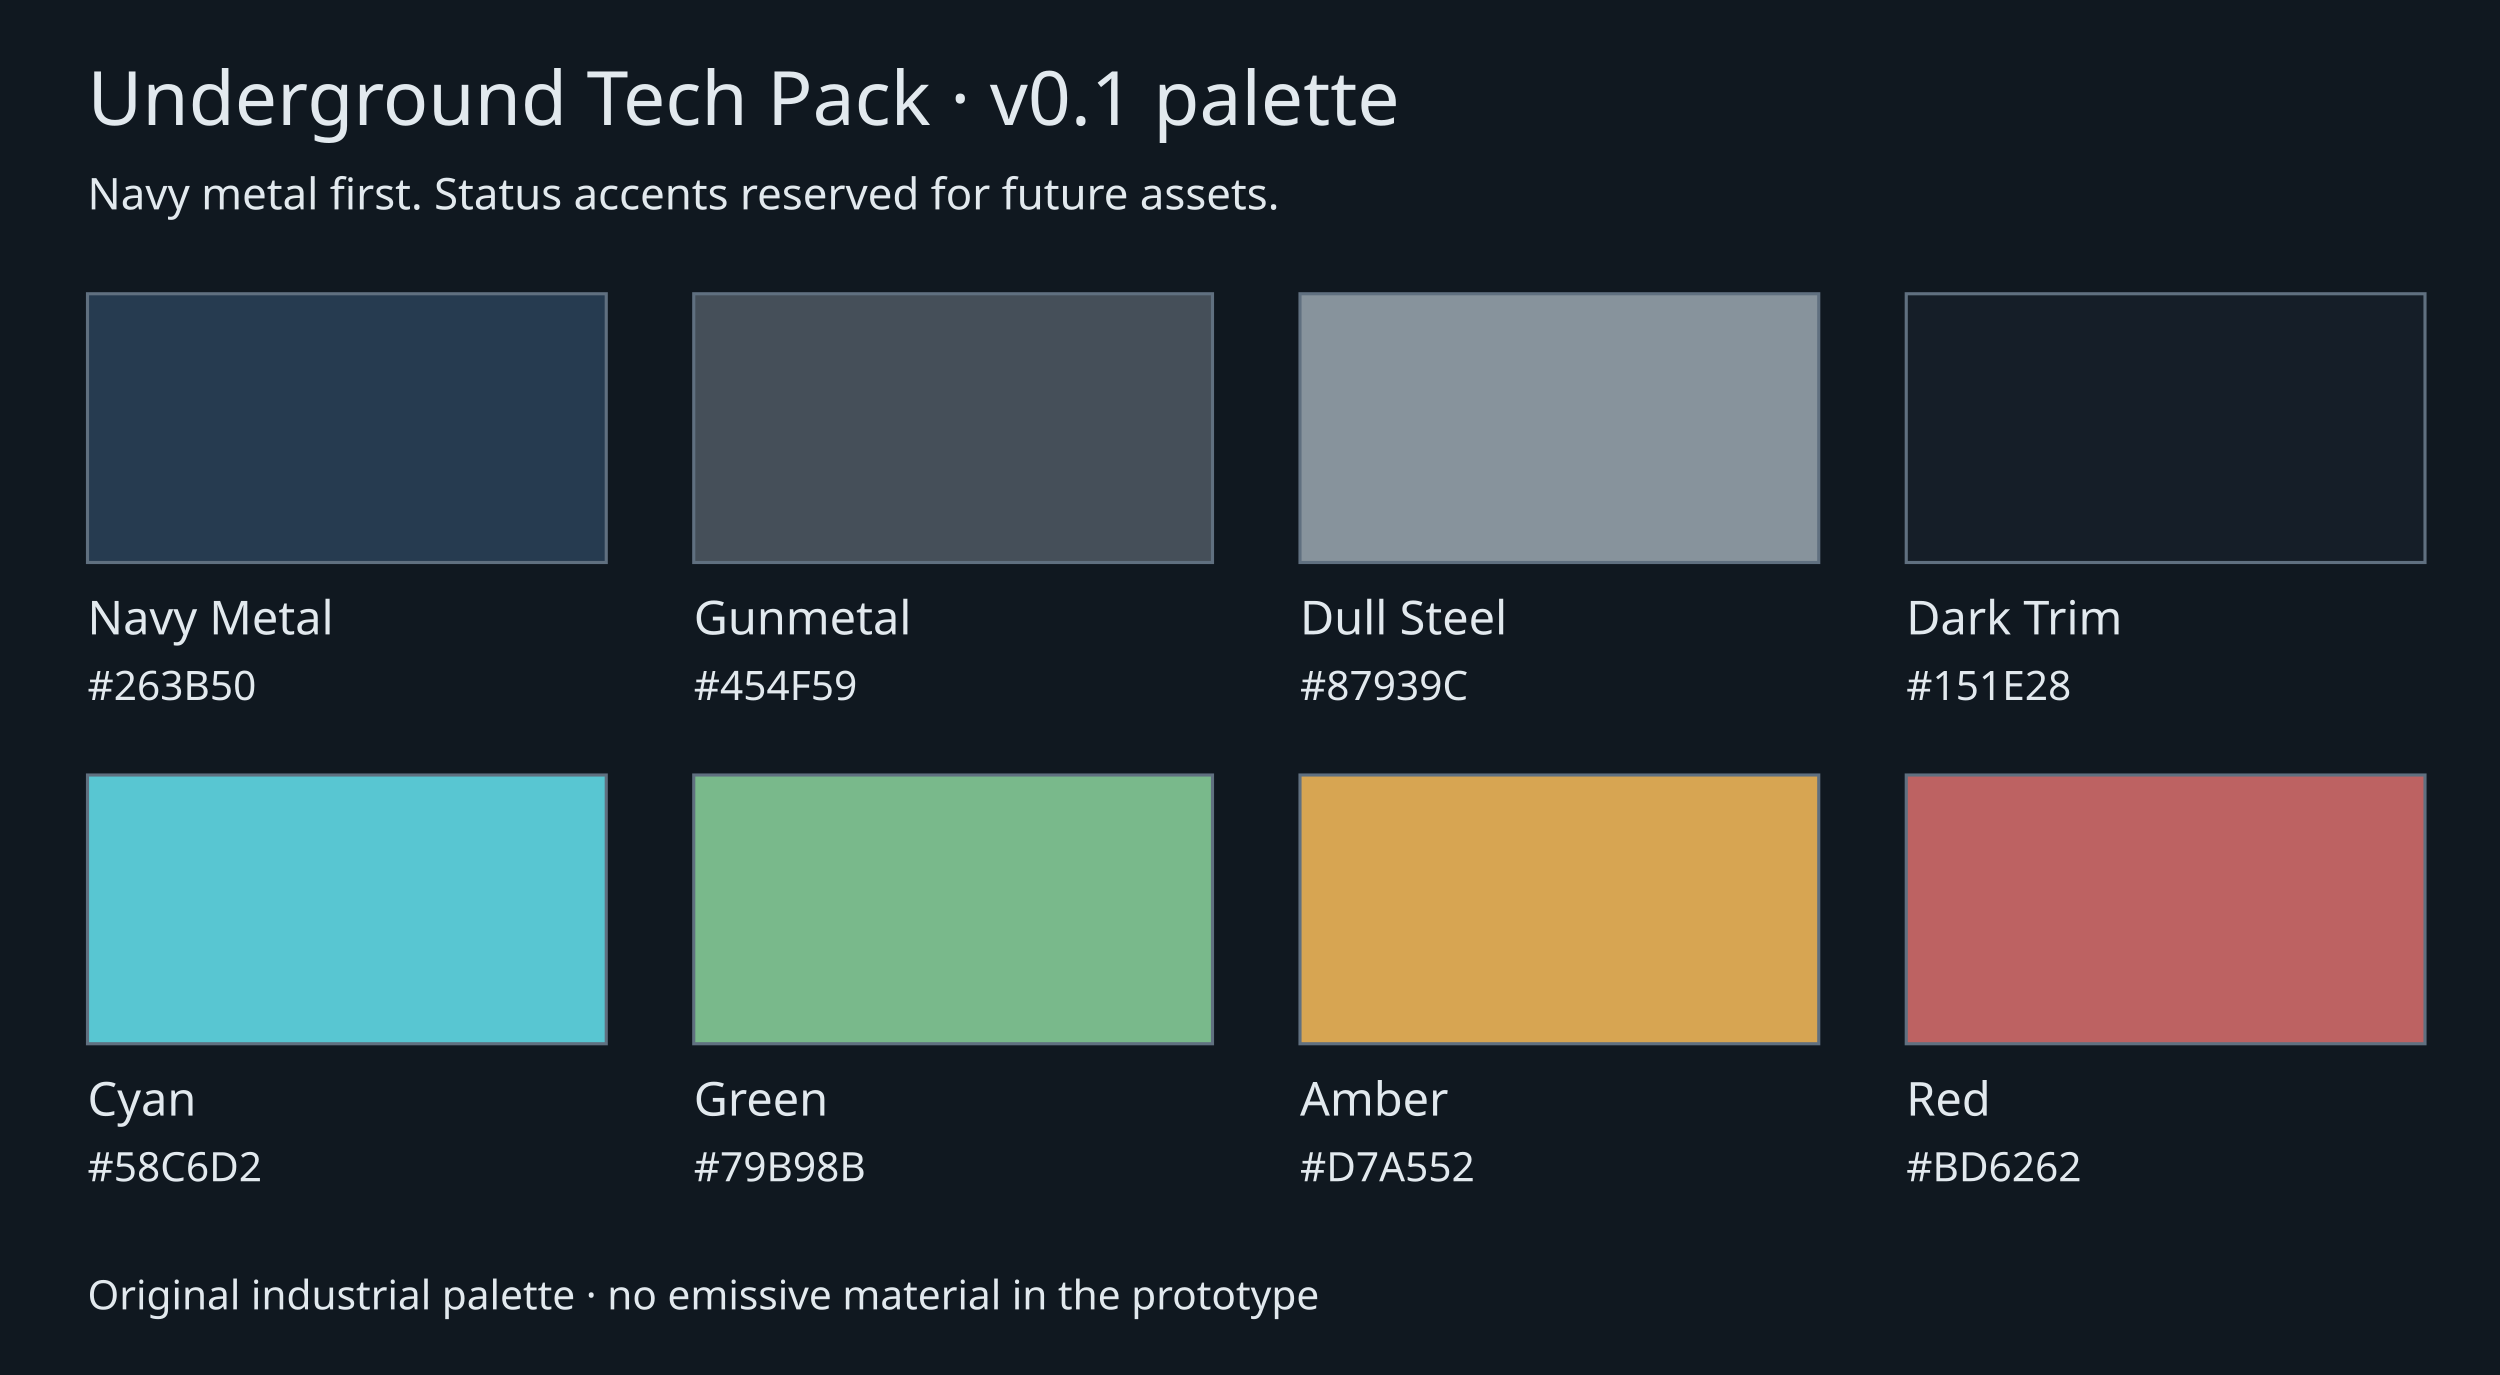
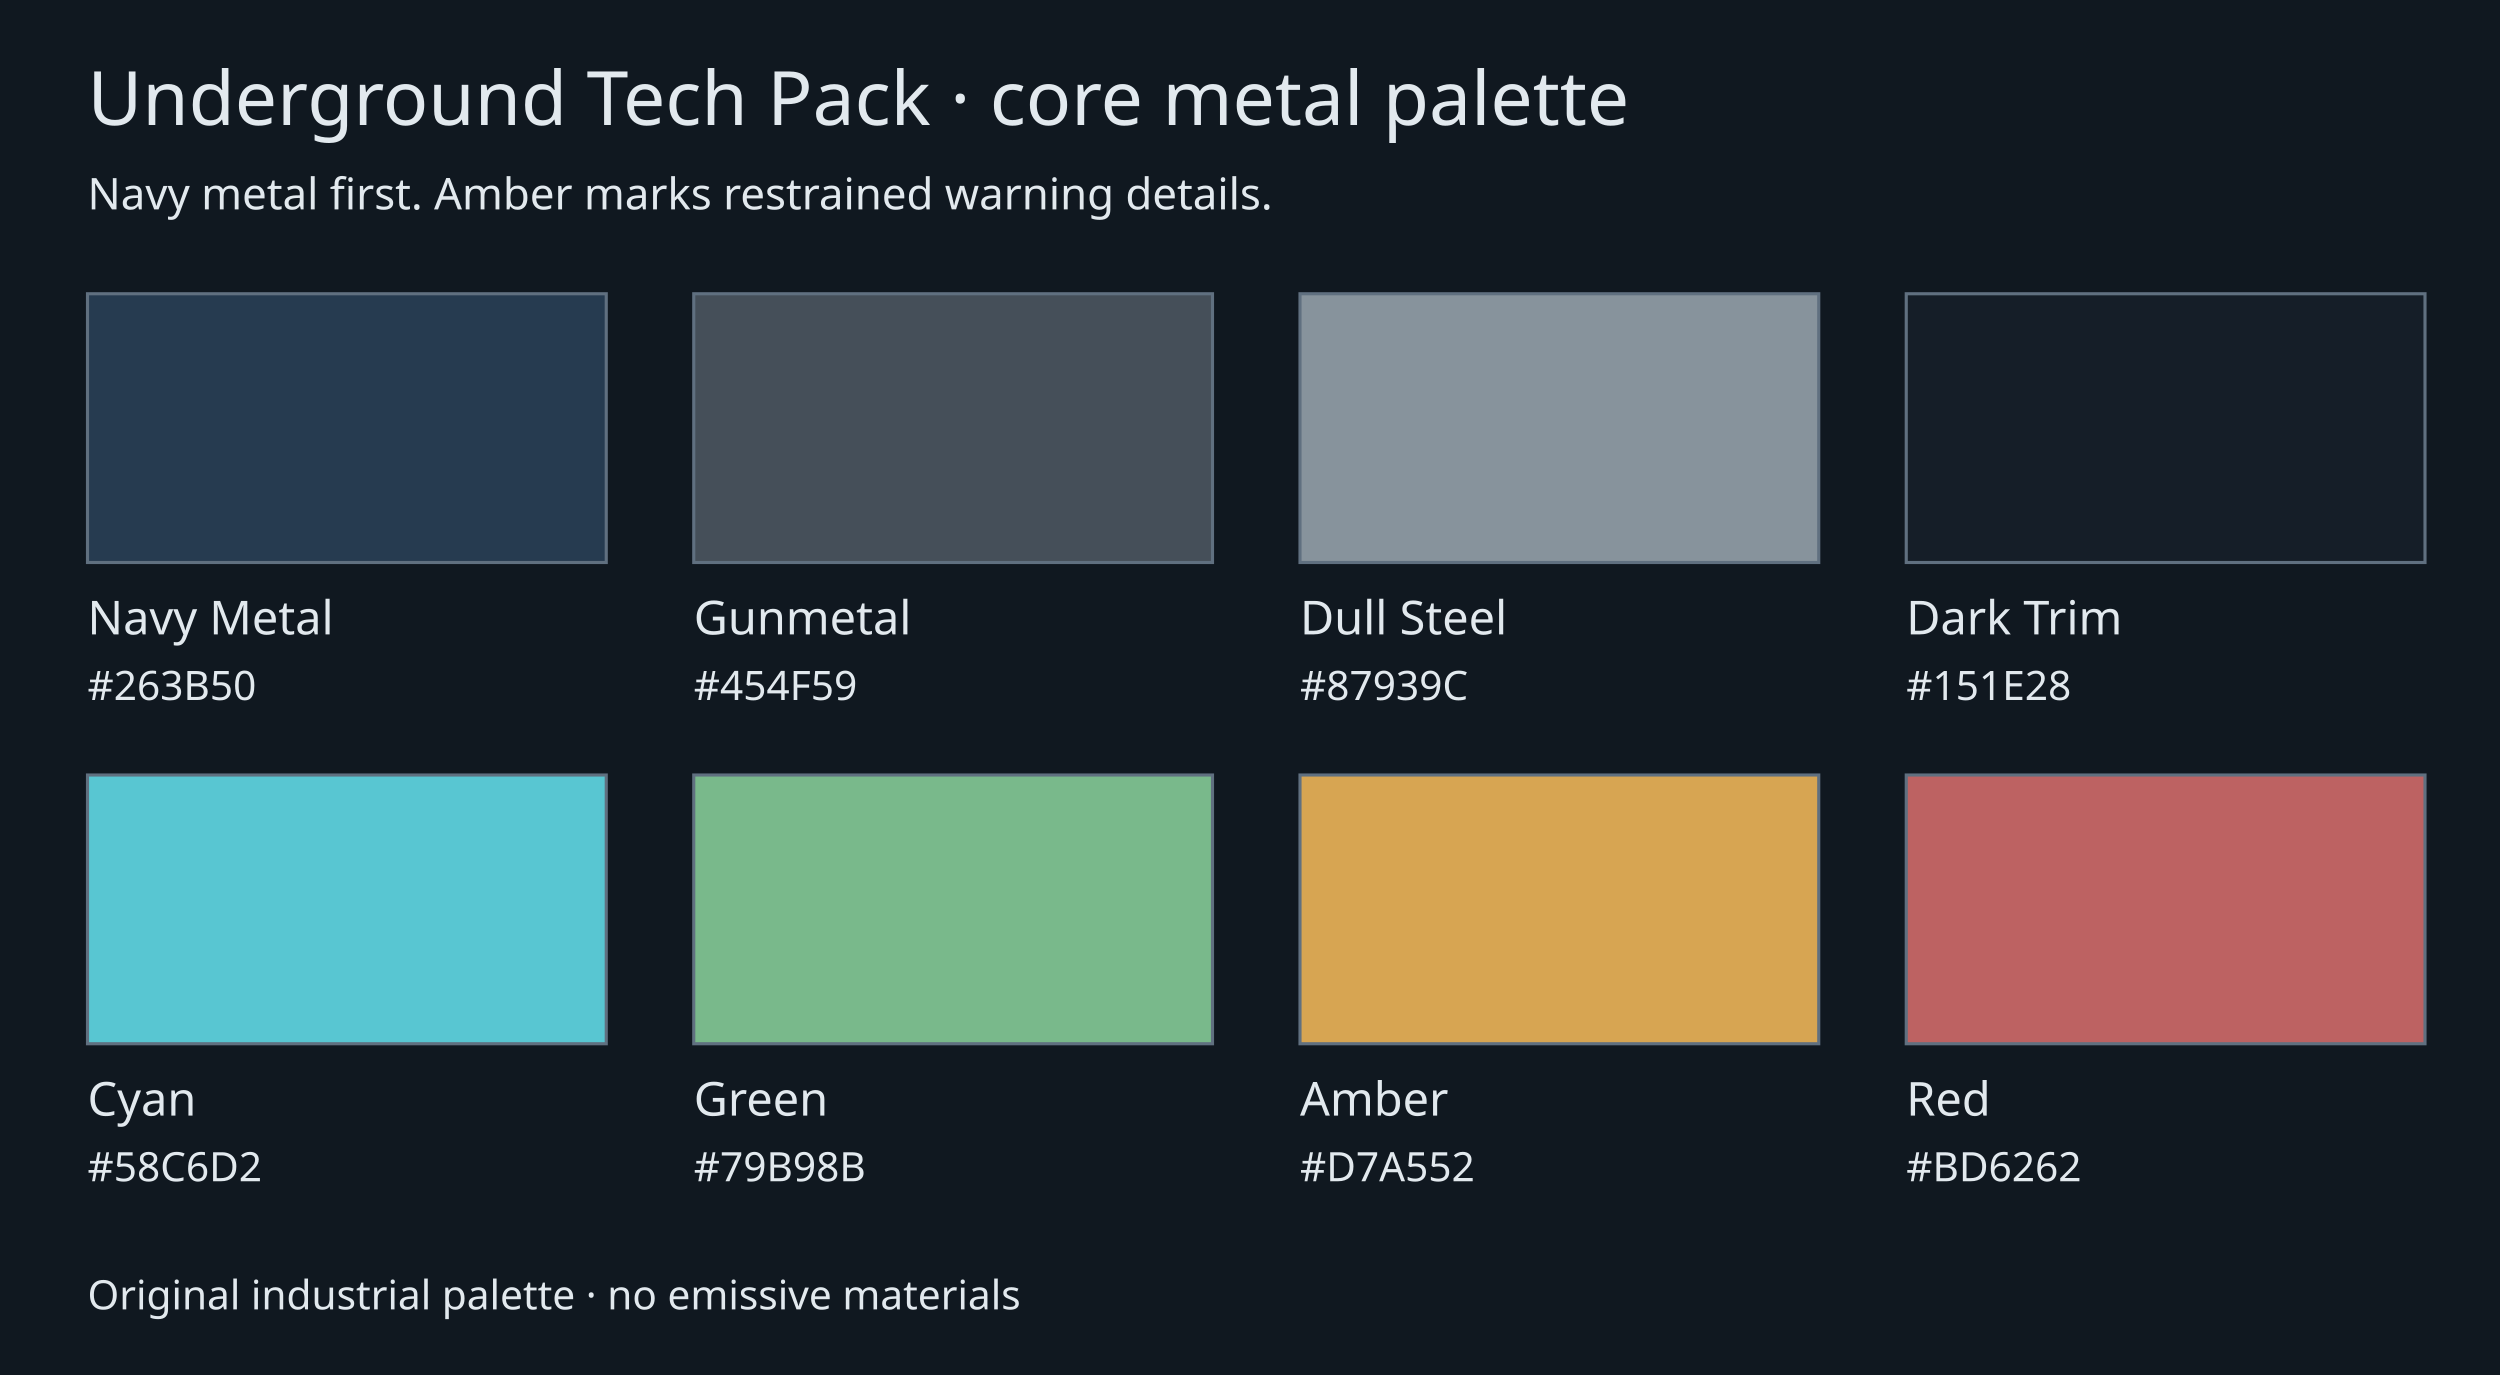
<svg xmlns="http://www.w3.org/2000/svg" width="800" height="440" viewBox="0 0 800 440">
  <rect width="800" height="440" fill="#101820" />
  <g font-family="sans-serif" fill="#E2E9EE">
-     <text x="28" y="40" font-size="24">Underground Tech Pack · v0.1 palette</text>
-     <text x="28" y="67" font-size="14">Navy metal first. Status accents reserved for future assets.</text>
+     <text x="28" y="40" font-size="24">Underground Tech Pack · core metal palette</text>
+     <text x="28" y="67" font-size="14">Navy metal first. Amber marks restrained warning details.</text>
    <rect x="28" y="94" width="166" height="86" fill="#263B50" stroke="#607080" />
    <text x="28" y="203" font-size="15">Navy Metal</text>
    <text x="28" y="224" font-size="13">#263B50</text>
    <rect x="222" y="94" width="166" height="86" fill="#454F59" stroke="#607080" />
    <text x="222" y="203" font-size="15">Gunmetal</text>
    <text x="222" y="224" font-size="13">#454F59</text>
    <rect x="416" y="94" width="166" height="86" fill="#87939C" stroke="#607080" />
    <text x="416" y="203" font-size="15">Dull Steel</text>
    <text x="416" y="224" font-size="13">#87939C</text>
    <rect x="610" y="94" width="166" height="86" fill="#151E28" stroke="#607080" />
    <text x="610" y="203" font-size="15">Dark Trim</text>
    <text x="610" y="224" font-size="13">#151E28</text>
    <rect x="28" y="248" width="166" height="86" fill="#58C6D2" stroke="#607080" />
    <text x="28" y="357" font-size="15">Cyan</text>
    <text x="28" y="378" font-size="13">#58C6D2</text>
    <rect x="222" y="248" width="166" height="86" fill="#79B98B" stroke="#607080" />
    <text x="222" y="357" font-size="15">Green</text>
    <text x="222" y="378" font-size="13">#79B98B</text>
    <rect x="416" y="248" width="166" height="86" fill="#D7A552" stroke="#607080" />
    <text x="416" y="357" font-size="15">Amber</text>
    <text x="416" y="378" font-size="13">#D7A552</text>
    <rect x="610" y="248" width="166" height="86" fill="#BD6262" stroke="#607080" />
    <text x="610" y="357" font-size="15">Red</text>
    <text x="610" y="378" font-size="13">#BD6262</text>
-     <text x="28" y="419" font-size="13">Original industrial palette · no emissive material in the prototype</text>
+     <text x="28" y="419" font-size="13">Original industrial palette · no emissive materials</text>
  </g>
</svg>
